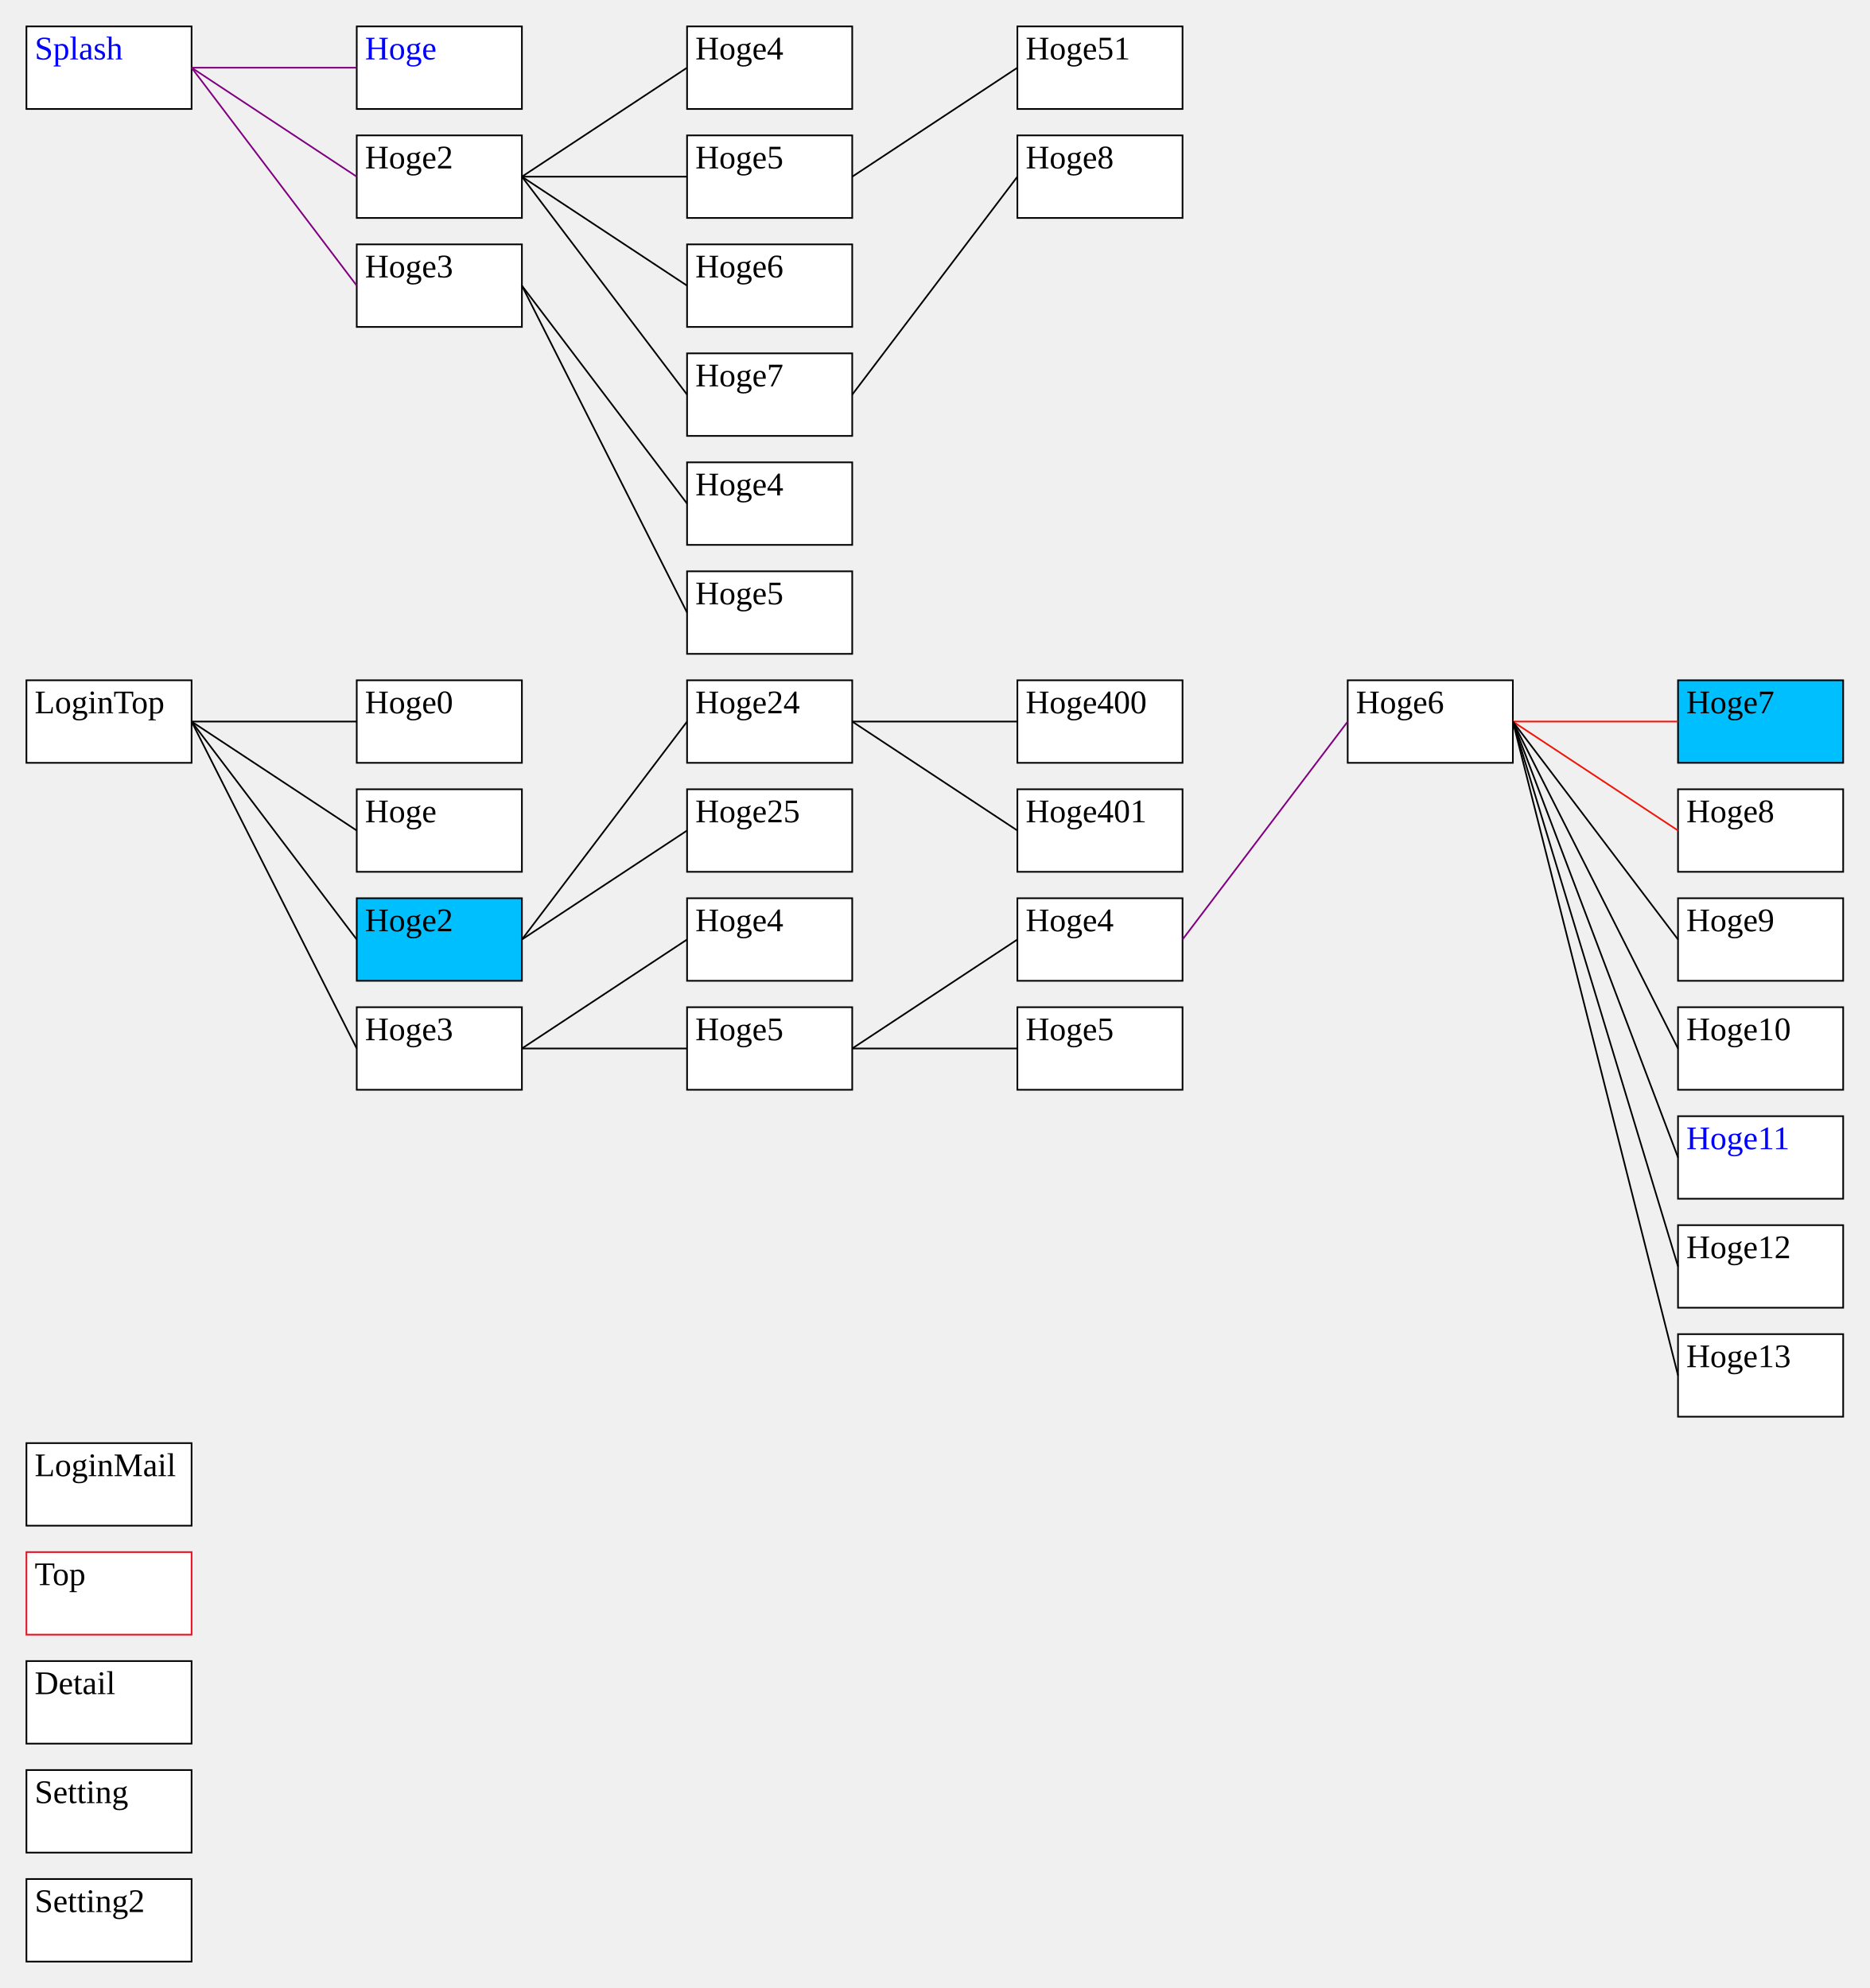
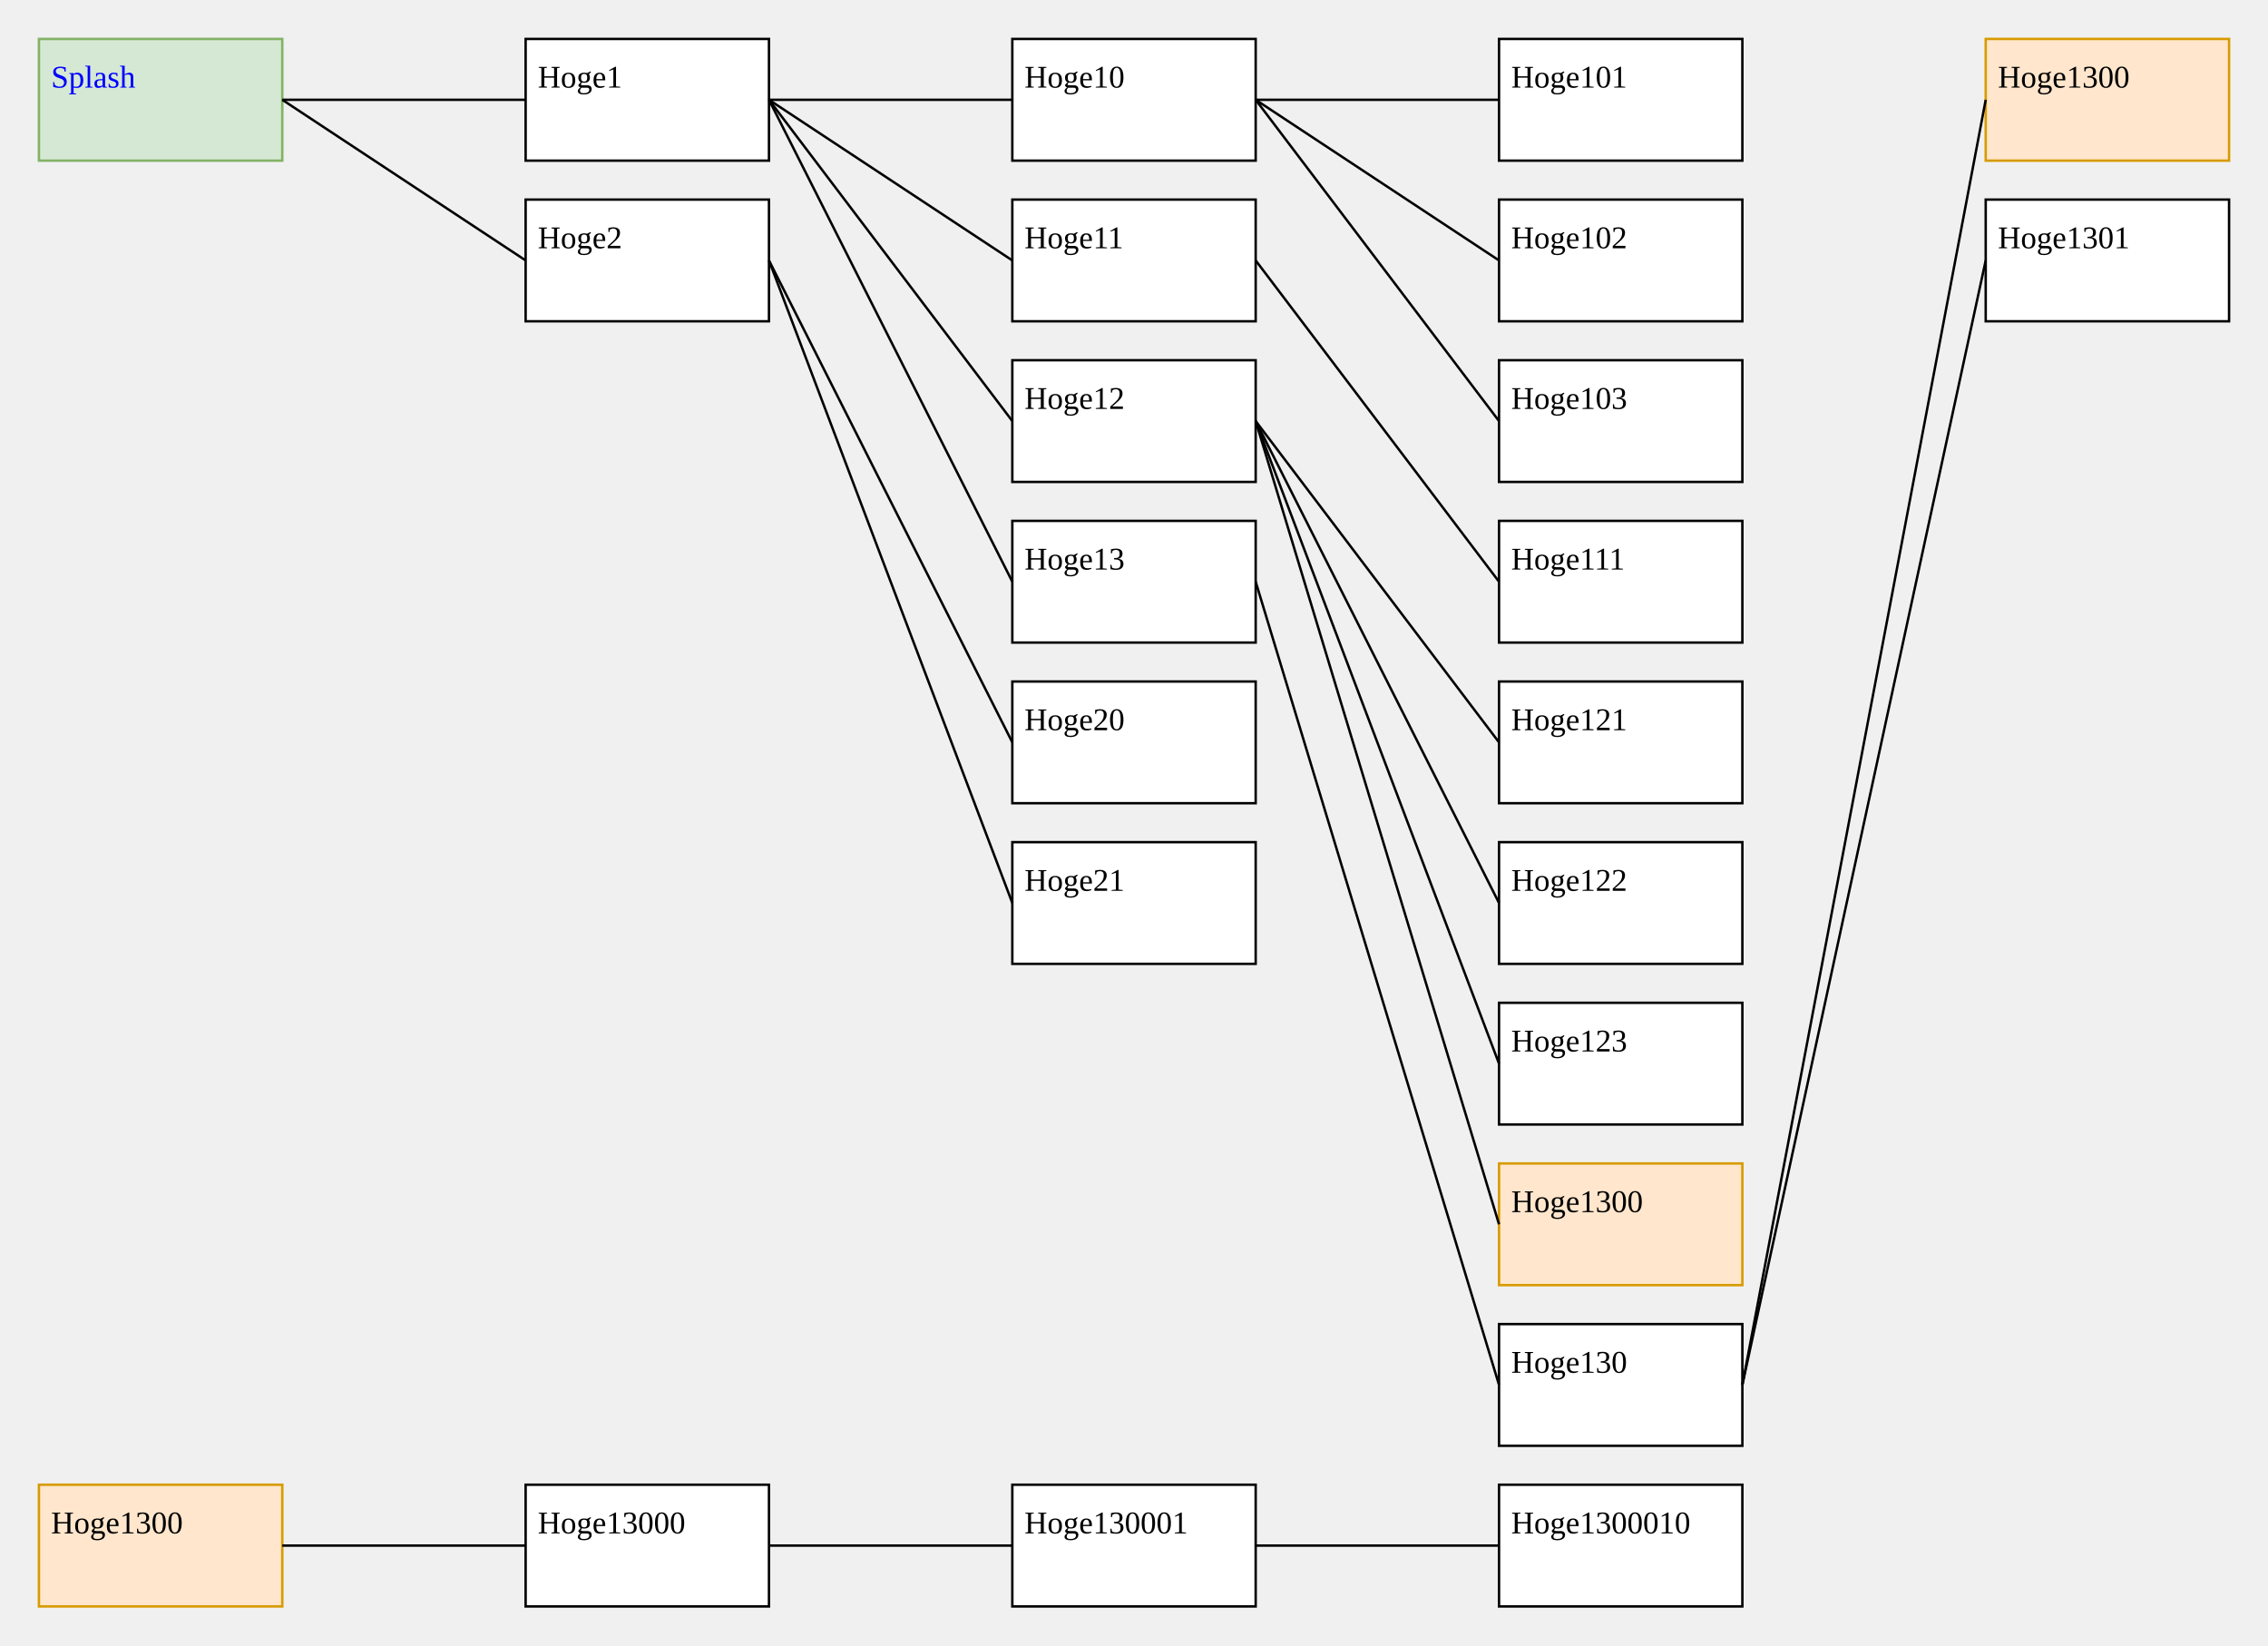
- <svg xmlns="http://www.w3.org/2000/svg" width="1132.0" height="1204.0" viewBox="0 0 1132.0 1204.0">
+ <svg xmlns="http://www.w3.org/2000/svg" width="932.0" height="676.0" viewBox="0 0 932.0 676.0">
  <a href="https://www.google.com">
-     <rect x="16.0" y="16.0" width="100.0" height="50.0" fill="#FFFFFF" stroke="#000000" />
-     <text x="21.0" y="36.0" font-size="20.0" fill="blue">Splash</text>
+     <rect x="16.0" y="16.0" width="100.0" height="50.0" fill="#D5E8D4" stroke="#82B366" />
+     <text x="21.0" y="36.0" font-size="13.0" fill="blue">Splash</text>
  </a>
-   <a href="https://www.youtube.com">
-     <rect x="216.0" y="16.0" width="100.0" height="50.0" fill="#FFFFFF" stroke="#000000" />
-     <text x="221.0" y="36.0" font-size="20.0" fill="blue">Hoge</text>
-   </a>
+   <rect x="216.0" y="16.0" width="100.0" height="50.0" fill="#FFFFFF" stroke="#000000" />
+   <text x="221.0" y="36.0" font-size="13.0" fill="#000000">Hoge1</text>
  <rect x="216.0" y="82.0" width="100.0" height="50.0" fill="#FFFFFF" stroke="#000000" />
-   <text x="221.0" y="102.0" font-size="20.0" fill="#000000">Hoge2</text>
-   <rect x="216.0" y="148.0" width="100.0" height="50.0" fill="#FFFFFF" stroke="#000000" />
-   <text x="221.0" y="168.0" font-size="20.0" fill="#000000">Hoge3</text>
+   <text x="221.0" y="102.0" font-size="13.0" fill="#000000">Hoge2</text>
  <rect x="416.0" y="16.0" width="100.0" height="50.0" fill="#FFFFFF" stroke="#000000" />
-   <text x="421.0" y="36.0" font-size="20.0" fill="#000000">Hoge4</text>
+   <text x="421.0" y="36.0" font-size="13.0" fill="#000000">Hoge10</text>
  <rect x="416.0" y="82.0" width="100.0" height="50.0" fill="#FFFFFF" stroke="#000000" />
-   <text x="421.0" y="102.0" font-size="20.0" fill="#000000">Hoge5</text>
+   <text x="421.0" y="102.0" font-size="13.0" fill="#000000">Hoge11</text>
  <rect x="416.0" y="148.0" width="100.0" height="50.0" fill="#FFFFFF" stroke="#000000" />
-   <text x="421.0" y="168.0" font-size="20.0" fill="#000000">Hoge6</text>
+   <text x="421.0" y="168.0" font-size="13.0" fill="#000000">Hoge12</text>
  <rect x="416.0" y="214.0" width="100.0" height="50.0" fill="#FFFFFF" stroke="#000000" />
-   <text x="421.0" y="234.0" font-size="20.0" fill="#000000">Hoge7</text>
+   <text x="421.0" y="234.0" font-size="13.0" fill="#000000">Hoge13</text>
  <rect x="416.0" y="280.0" width="100.0" height="50.0" fill="#FFFFFF" stroke="#000000" />
-   <text x="421.0" y="300.0" font-size="20.0" fill="#000000">Hoge4</text>
+   <text x="421.0" y="300.0" font-size="13.0" fill="#000000">Hoge20</text>
  <rect x="416.0" y="346.0" width="100.0" height="50.0" fill="#FFFFFF" stroke="#000000" />
-   <text x="421.0" y="366.0" font-size="20.0" fill="#000000">Hoge5</text>
+   <text x="421.0" y="366.0" font-size="13.0" fill="#000000">Hoge21</text>
  <rect x="616.0" y="16.0" width="100.0" height="50.0" fill="#FFFFFF" stroke="#000000" />
-   <text x="621.0" y="36.0" font-size="20.0" fill="#000000">Hoge51</text>
+   <text x="621.0" y="36.0" font-size="13.0" fill="#000000">Hoge101</text>
  <rect x="616.0" y="82.0" width="100.0" height="50.0" fill="#FFFFFF" stroke="#000000" />
-   <text x="621.0" y="102.0" font-size="20.0" fill="#000000">Hoge8</text>
-   <line x1="116.0" y1="41.0" x2="216.0" y2="41.0" stroke="#800080" stroke-width="1.0" />
-   <line x1="116.0" y1="41.0" x2="216.0" y2="107.0" stroke="#800080" stroke-width="1.0" />
-   <line x1="316.0" y1="107.0" x2="416.0" y2="41.0" stroke="#000000" stroke-width="1.0" />
-   <line x1="316.0" y1="107.0" x2="416.0" y2="107.0" stroke="#000000" stroke-width="1.0" />
-   <line x1="516.0" y1="107.0" x2="616.0" y2="41.0" stroke="#000000" stroke-width="1.0" />
-   <line x1="316.0" y1="107.0" x2="416.0" y2="173.0" stroke="#000000" stroke-width="1.0" />
-   <line x1="316.0" y1="107.0" x2="416.0" y2="239.0" stroke="#000000" stroke-width="1.0" />
-   <line x1="516.0" y1="239.0" x2="616.0" y2="107.0" stroke="#000000" stroke-width="1.0" />
-   <line x1="116.0" y1="41.0" x2="216.0" y2="173.0" stroke="#800080" stroke-width="1.0" />
-   <line x1="316.0" y1="173.0" x2="416.0" y2="305.0" stroke="#000000" stroke-width="1.0" />
-   <line x1="316.0" y1="173.0" x2="416.0" y2="371.0" stroke="#000000" stroke-width="1.0" />
-   <rect x="16.0" y="412.0" width="100.0" height="50.0" fill="#FFFFFF" stroke="#000000" />
-   <text x="21.0" y="432.0" font-size="20.0" fill="#000000">LoginTop</text>
-   <rect x="216.0" y="412.0" width="100.0" height="50.0" fill="#FFFFFF" stroke="#000000" />
-   <text x="221.0" y="432.0" font-size="20.0" fill="#000000">Hoge0</text>
-   <rect x="216.0" y="478.0" width="100.0" height="50.0" fill="#FFFFFF" stroke="#000000" />
-   <text x="221.0" y="498.0" font-size="20.0" fill="#000000">Hoge</text>
-   <rect x="216.0" y="544.0" width="100.0" height="50.0" fill="#00BFFF" stroke="#000000" />
-   <text x="221.0" y="564.0" font-size="20.0" fill="#000000">Hoge2</text>
+   <text x="621.0" y="102.0" font-size="13.0" fill="#000000">Hoge102</text>
+   <rect x="616.0" y="148.0" width="100.0" height="50.0" fill="#FFFFFF" stroke="#000000" />
+   <text x="621.0" y="168.0" font-size="13.0" fill="#000000">Hoge103</text>
+   <rect x="616.0" y="214.0" width="100.0" height="50.0" fill="#FFFFFF" stroke="#000000" />
+   <text x="621.0" y="234.0" font-size="13.0" fill="#000000">Hoge111</text>
+   <rect x="616.0" y="280.0" width="100.0" height="50.0" fill="#FFFFFF" stroke="#000000" />
+   <text x="621.0" y="300.0" font-size="13.0" fill="#000000">Hoge121</text>
+   <rect x="616.0" y="346.0" width="100.0" height="50.0" fill="#FFFFFF" stroke="#000000" />
+   <text x="621.0" y="366.0" font-size="13.0" fill="#000000">Hoge122</text>
+   <rect x="616.0" y="412.0" width="100.0" height="50.0" fill="#FFFFFF" stroke="#000000" />
+   <text x="621.0" y="432.0" font-size="13.0" fill="#000000">Hoge123</text>
+   <rect x="616.0" y="478.0" width="100.0" height="50.0" fill="#FFE6CC" stroke="#D79B00" />
+   <text x="621.0" y="498.0" font-size="13.0" fill="#000000">Hoge1300</text>
+   <rect x="616.0" y="544.0" width="100.0" height="50.0" fill="#FFFFFF" stroke="#000000" />
+   <text x="621.0" y="564.0" font-size="13.0" fill="#000000">Hoge130</text>
+   <rect x="816.0" y="16.0" width="100.0" height="50.0" fill="#FFE6CC" stroke="#D79B00" />
+   <text x="821.0" y="36.0" font-size="13.0" fill="#000000">Hoge1300</text>
+   <rect x="816.0" y="82.0" width="100.0" height="50.0" fill="#FFFFFF" stroke="#000000" />
+   <text x="821.0" y="102.0" font-size="13.0" fill="#000000">Hoge1301</text>
+   <line x1="116.0" y1="41.0" x2="216.0" y2="41.0" stroke="#000000" stroke-width="1.0" />
+   <line x1="316.0" y1="41.0" x2="416.0" y2="41.0" stroke="#000000" stroke-width="1.0" />
+   <line x1="516.0" y1="41.0" x2="616.0" y2="41.0" stroke="#000000" stroke-width="1.0" />
+   <line x1="516.0" y1="41.0" x2="616.0" y2="107.0" stroke="#000000" stroke-width="1.0" />
+   <line x1="516.0" y1="41.0" x2="616.0" y2="173.0" stroke="#000000" stroke-width="1.0" />
+   <line x1="316.0" y1="41.0" x2="416.0" y2="107.0" stroke="#000000" stroke-width="1.0" />
+   <line x1="516.0" y1="107.0" x2="616.0" y2="239.0" stroke="#000000" stroke-width="1.0" />
+   <line x1="316.0" y1="41.0" x2="416.0" y2="173.0" stroke="#000000" stroke-width="1.0" />
+   <line x1="516.0" y1="173.0" x2="616.0" y2="305.0" stroke="#000000" stroke-width="1.0" />
+   <line x1="516.0" y1="173.0" x2="616.0" y2="371.0" stroke="#000000" stroke-width="1.0" />
+   <line x1="516.0" y1="173.0" x2="616.0" y2="437.0" stroke="#000000" stroke-width="1.0" />
+   <line x1="516.0" y1="173.0" x2="616.0" y2="503.0" stroke="#000000" stroke-width="1.0" />
+   <line x1="316.0" y1="41.0" x2="416.0" y2="239.0" stroke="#000000" stroke-width="1.0" />
+   <line x1="516.0" y1="239.0" x2="616.0" y2="569.0" stroke="#000000" stroke-width="1.0" />
+   <line x1="716.0" y1="569.0" x2="816.0" y2="41.0" stroke="#000000" stroke-width="1.0" />
+   <line x1="716.0" y1="569.0" x2="816.0" y2="107.0" stroke="#000000" stroke-width="1.0" />
+   <line x1="116.0" y1="41.0" x2="216.0" y2="107.0" stroke="#000000" stroke-width="1.0" />
+   <line x1="316.0" y1="107.0" x2="416.0" y2="305.0" stroke="#000000" stroke-width="1.0" />
+   <line x1="316.0" y1="107.0" x2="416.0" y2="371.0" stroke="#000000" stroke-width="1.0" />
+   <rect x="16.0" y="610.0" width="100.0" height="50.0" fill="#FFE6CC" stroke="#D79B00" />
+   <text x="21.0" y="630.0" font-size="13.0" fill="#000000">Hoge1300</text>
  <rect x="216.0" y="610.0" width="100.0" height="50.0" fill="#FFFFFF" stroke="#000000" />
-   <text x="221.0" y="630.0" font-size="20.0" fill="#000000">Hoge3</text>
-   <rect x="416.0" y="412.0" width="100.0" height="50.0" fill="#FFFFFF" stroke="#000000" />
-   <text x="421.0" y="432.0" font-size="20.0" fill="#000000">Hoge24</text>
-   <rect x="416.0" y="478.0" width="100.0" height="50.0" fill="#FFFFFF" stroke="#000000" />
-   <text x="421.0" y="498.0" font-size="20.0" fill="#000000">Hoge25</text>
-   <rect x="416.0" y="544.0" width="100.0" height="50.0" fill="#FFFFFF" stroke="#000000" />
-   <text x="421.0" y="564.0" font-size="20.0" fill="#000000">Hoge4</text>
+   <text x="221.0" y="630.0" font-size="13.0" fill="#000000">Hoge13000</text>
  <rect x="416.0" y="610.0" width="100.0" height="50.0" fill="#FFFFFF" stroke="#000000" />
-   <text x="421.0" y="630.0" font-size="20.0" fill="#000000">Hoge5</text>
-   <rect x="616.0" y="412.0" width="100.0" height="50.0" fill="#FFFFFF" stroke="#000000" />
-   <text x="621.0" y="432.0" font-size="20.0" fill="#000000">Hoge400</text>
-   <rect x="616.0" y="478.0" width="100.0" height="50.0" fill="#FFFFFF" stroke="#000000" />
-   <text x="621.0" y="498.0" font-size="20.0" fill="#000000">Hoge401</text>
-   <rect x="616.0" y="544.0" width="100.0" height="50.0" fill="#FFFFFF" stroke="#000000" />
-   <text x="621.0" y="564.0" font-size="20.0" fill="#000000">Hoge4</text>
+   <text x="421.0" y="630.0" font-size="13.0" fill="#000000">Hoge130001</text>
  <rect x="616.0" y="610.0" width="100.0" height="50.0" fill="#FFFFFF" stroke="#000000" />
-   <text x="621.0" y="630.0" font-size="20.0" fill="#000000">Hoge5</text>
-   <rect x="816.0" y="412.0" width="100.0" height="50.0" fill="#FFFFFF" stroke="#000000" />
-   <text x="821.0" y="432.0" font-size="20.0" fill="#000000">Hoge6</text>
-   <rect x="1016.0" y="412.0" width="100.0" height="50.0" fill="#00BFFF" stroke="#000000" />
-   <text x="1021.0" y="432.0" font-size="20.0" fill="#000000">Hoge7</text>
-   <rect x="1016.0" y="478.0" width="100.0" height="50.0" fill="#FFFFFF" stroke="#000000" />
-   <text x="1021.0" y="498.0" font-size="20.0" fill="#000000">Hoge8</text>
-   <rect x="1016.0" y="544.0" width="100.0" height="50.0" fill="#FFFFFF" stroke="#000000" />
-   <text x="1021.0" y="564.0" font-size="20.0" fill="#000000">Hoge9</text>
-   <rect x="1016.0" y="610.0" width="100.0" height="50.0" fill="#FFFFFF" stroke="#000000" />
-   <text x="1021.0" y="630.0" font-size="20.0" fill="#000000">Hoge10</text>
-   <a href="https://www.amazon.co.jp">
-     <rect x="1016.0" y="676.0" width="100.0" height="50.0" fill="#FFFFFF" stroke="#000000" />
-     <text x="1021.0" y="696.0" font-size="20.0" fill="blue">Hoge11</text>
-   </a>
-   <rect x="1016.0" y="742.0" width="100.0" height="50.0" fill="#FFFFFF" stroke="#000000" />
-   <text x="1021.0" y="762.0" font-size="20.0" fill="#000000">Hoge12</text>
-   <rect x="1016.0" y="808.0" width="100.0" height="50.0" fill="#FFFFFF" stroke="#000000" />
-   <text x="1021.0" y="828.0" font-size="20.0" fill="#000000">Hoge13</text>
-   <line x1="116.0" y1="437.0" x2="216.0" y2="437.0" stroke="#000000" stroke-width="1.0" />
-   <line x1="116.0" y1="437.0" x2="216.0" y2="503.0" stroke="#000000" stroke-width="1.0" />
-   <line x1="116.0" y1="437.0" x2="216.0" y2="569.0" stroke="#000000" stroke-width="1.0" />
-   <line x1="316.0" y1="569.0" x2="416.0" y2="437.0" stroke="#000000" stroke-width="1.0" />
-   <line x1="516.0" y1="437.0" x2="616.0" y2="437.0" stroke="#000000" stroke-width="1.0" />
-   <line x1="516.0" y1="437.0" x2="616.0" y2="503.0" stroke="#000000" stroke-width="1.0" />
-   <line x1="316.0" y1="569.0" x2="416.0" y2="503.0" stroke="#000000" stroke-width="1.0" />
-   <line x1="116.0" y1="437.0" x2="216.0" y2="635.0" stroke="#000000" stroke-width="1.0" />
-   <line x1="316.0" y1="635.0" x2="416.0" y2="569.0" stroke="#000000" stroke-width="1.0" />
+   <text x="621.0" y="630.0" font-size="13.0" fill="#000000">Hoge1300010</text>
+   <line x1="116.0" y1="635.0" x2="216.0" y2="635.0" stroke="#000000" stroke-width="1.0" />
  <line x1="316.0" y1="635.0" x2="416.0" y2="635.0" stroke="#000000" stroke-width="1.0" />
-   <line x1="516.0" y1="635.0" x2="616.0" y2="569.0" stroke="#000000" stroke-width="1.0" />
-   <line x1="716.0" y1="569.0" x2="816.0" y2="437.0" stroke="#800080" stroke-width="1.0" />
-   <line x1="916.0" y1="437.0" x2="1016.0" y2="437.0" stroke="#ef1609" stroke-width="1.0" />
-   <line x1="916.0" y1="437.0" x2="1016.0" y2="503.0" stroke="#ef1609" stroke-width="1.0" />
-   <line x1="916.0" y1="437.0" x2="1016.0" y2="569.0" stroke="#000000" stroke-width="1.0" />
-   <line x1="916.0" y1="437.0" x2="1016.0" y2="635.0" stroke="#000000" stroke-width="1.0" />
-   <line x1="916.0" y1="437.0" x2="1016.0" y2="701.0" stroke="#000000" stroke-width="1.0" />
-   <line x1="916.0" y1="437.0" x2="1016.0" y2="767.0" stroke="#000000" stroke-width="1.0" />
-   <line x1="916.0" y1="437.0" x2="1016.0" y2="833.0" stroke="#000000" stroke-width="1.0" />
  <line x1="516.0" y1="635.0" x2="616.0" y2="635.0" stroke="#000000" stroke-width="1.0" />
-   <rect x="16.0" y="874.0" width="100.0" height="50.0" fill="#FFFFFF" stroke="#000000" />
-   <text x="21.0" y="894.0" font-size="20.0" fill="#000000">LoginMail</text>
-   <rect x="16.0" y="940.0" width="100.0" height="50.0" fill="#FFFFFF" stroke="#E81022" />
-   <text x="21.0" y="960.0" font-size="20.0" fill="#000000">Top</text>
-   <rect x="16.0" y="1006.0" width="100.0" height="50.0" fill="#FFFFFF" stroke="#000000" />
-   <text x="21.0" y="1026.0" font-size="20.0" fill="#000000">Detail</text>
-   <rect x="16.0" y="1072.0" width="100.0" height="50.0" fill="#FFFFFF" stroke="#000000" />
-   <text x="21.0" y="1092.0" font-size="20.0" fill="#000000">Setting</text>
-   <rect x="16.0" y="1138.0" width="100.0" height="50.0" fill="#FFFFFF" stroke="#000000" />
-   <text x="21.0" y="1158.0" font-size="20.0" fill="#000000">Setting2</text>
</svg>
